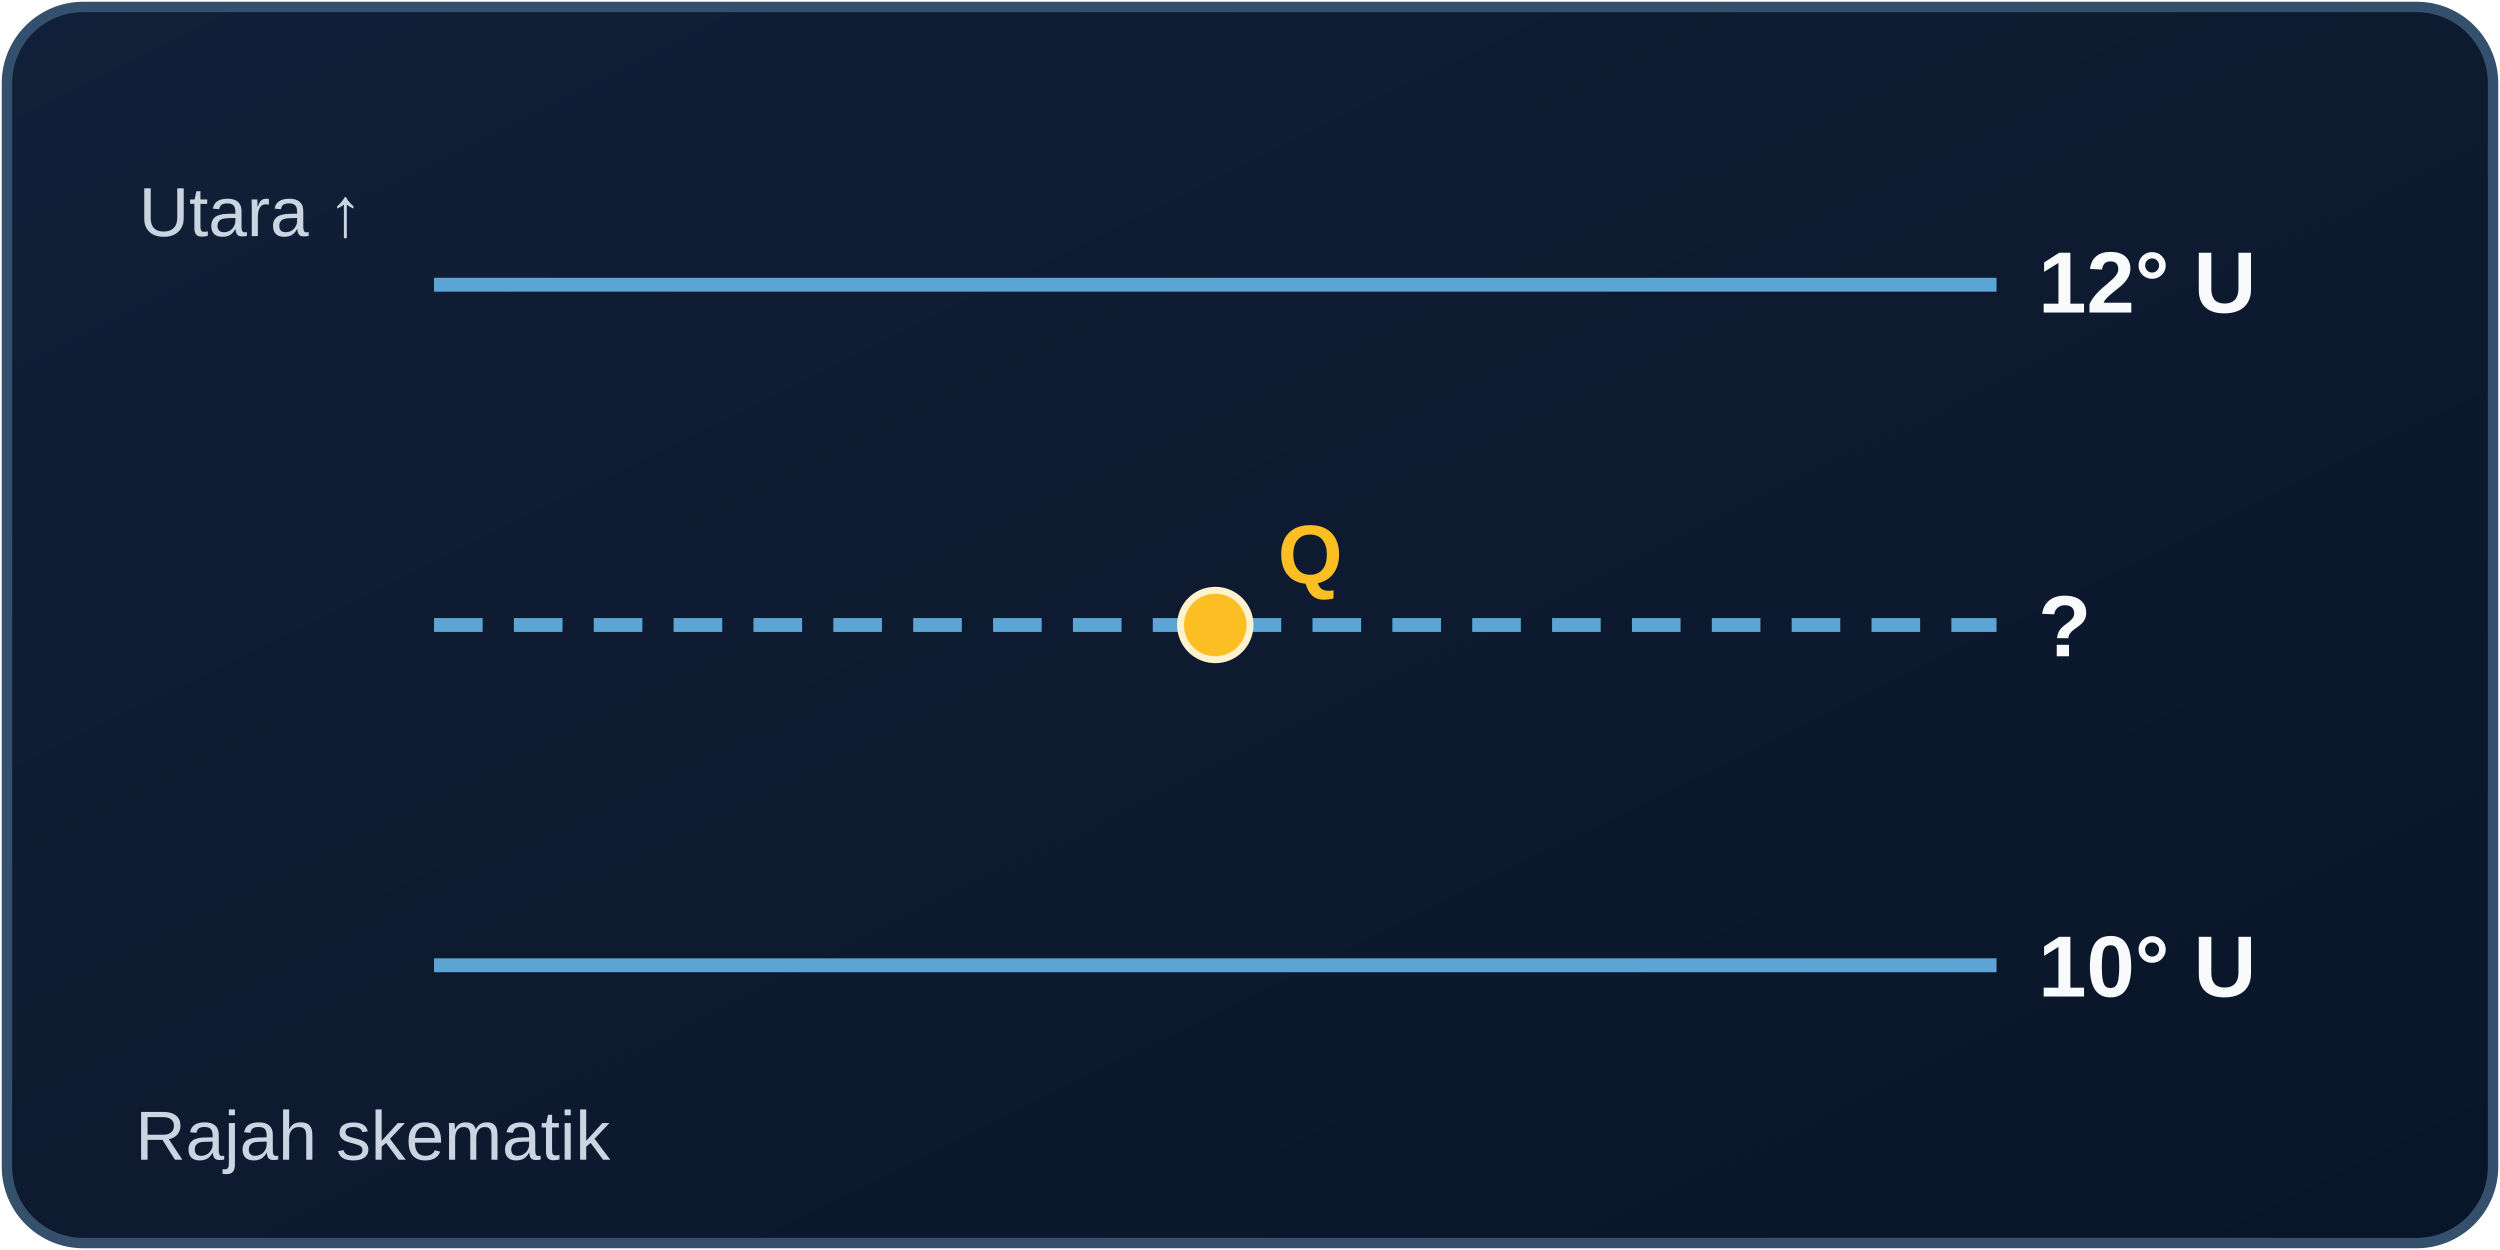
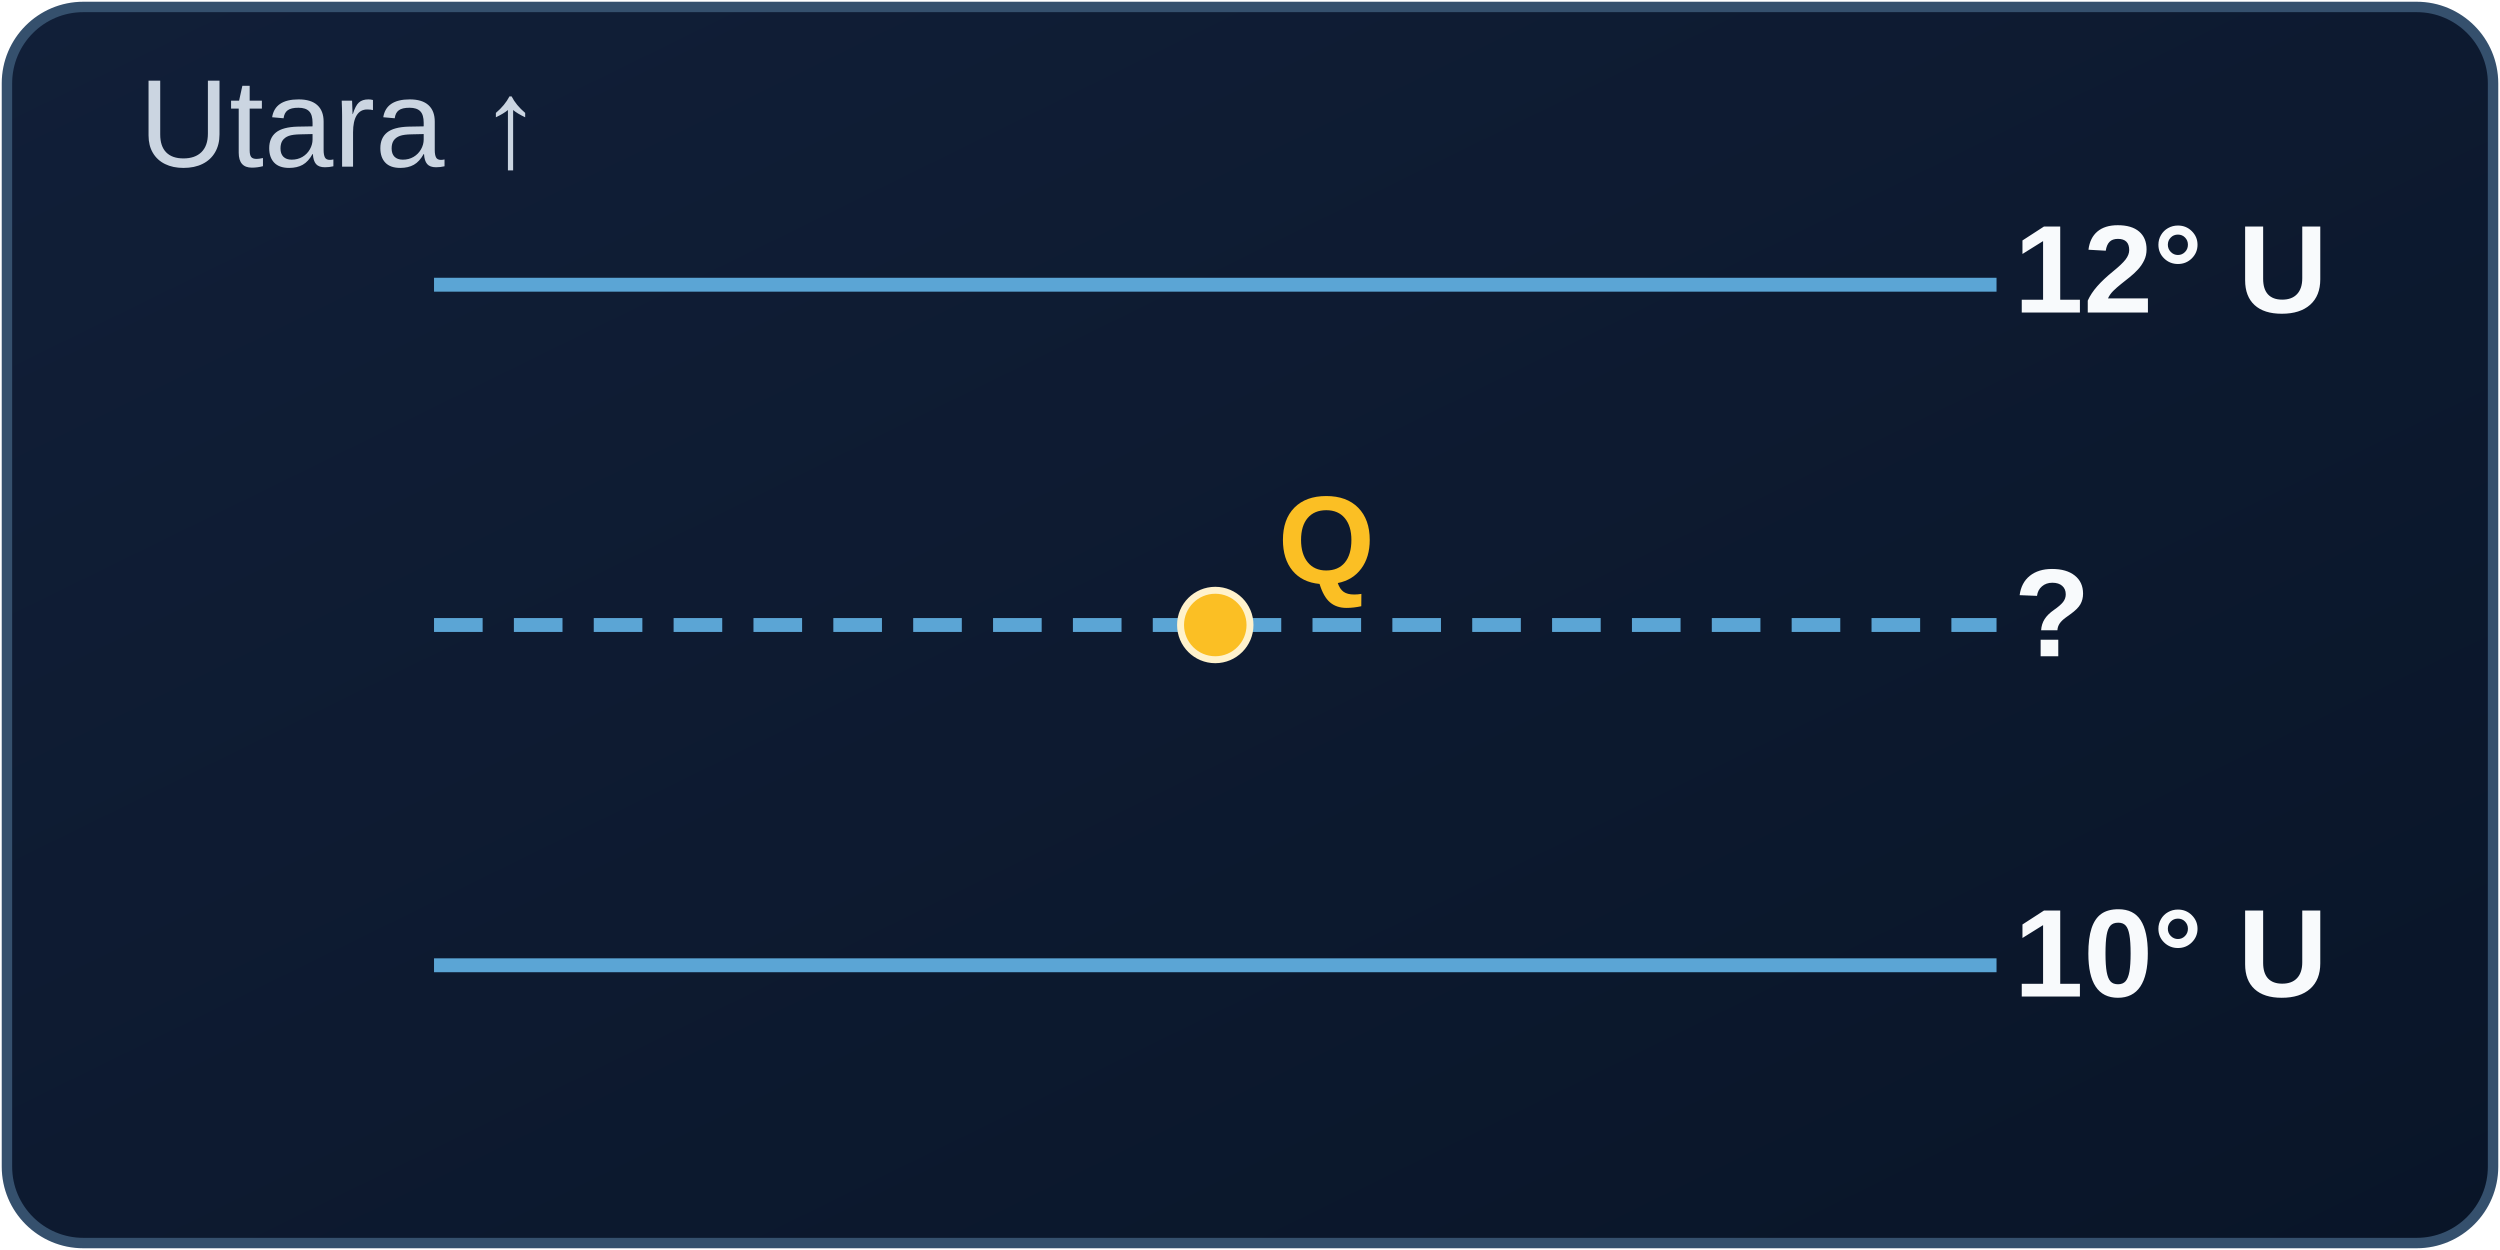
<svg xmlns="http://www.w3.org/2000/svg" viewBox="0 0 720 360" role="img" aria-labelledby="title description">
  <defs>
    <linearGradient id="bg" x2="1" y2="1">
      <stop stop-color="#111f38" />
      <stop offset="1" stop-color="#091528" />
    </linearGradient>
  </defs>
  <rect x="2" y="2" width="716" height="356" rx="22" fill="url(#bg)" stroke="#35506d" stroke-width="3" />
  <g fill="none" stroke="#5ba5d5" stroke-width="4">
    <path d="M125 82H575" />
    <path d="M125 180H575" stroke-dasharray="14 9" />
    <path d="M125 278H575" />
  </g>
-   <g font-family="Arial,sans-serif" fill="#f8fafc" font-size="25" font-weight="bold">
-     <text x="587" y="90">12° U</text>
-     <text x="587" y="287">10° U</text>
-     <text x="587" y="189">?</text>
+   <g font-family="Arial,sans-serif" fill="#f8fafc" font-size="36" font-weight="bold">
+     <text x="580" y="90">12° U</text>
+     <text x="580" y="287">10° U</text>
+     <text x="580" y="189">?</text>
  </g>
  <circle cx="350" cy="180" r="10" fill="#fbbf24" stroke="#fff2cc" stroke-width="2" />
-   <text x="368" y="168" font-family="Arial,sans-serif" font-size="24" font-weight="bold" fill="#fbbf24">Q</text>
-   <g font-family="Arial,sans-serif" font-size="20" fill="#cbd5e1">
-     <text x="40" y="68">Utara ↑</text>
-     <text x="39" y="334">Rajah skematik</text>
+   <text x="368" y="168" font-family="Arial,sans-serif" font-size="36" font-weight="bold" fill="#fbbf24">Q</text>
+   <g font-family="Arial,sans-serif" font-size="36" fill="#cbd5e1">
+     <text x="40" y="48">Utara ↑</text>
  </g>
</svg>
